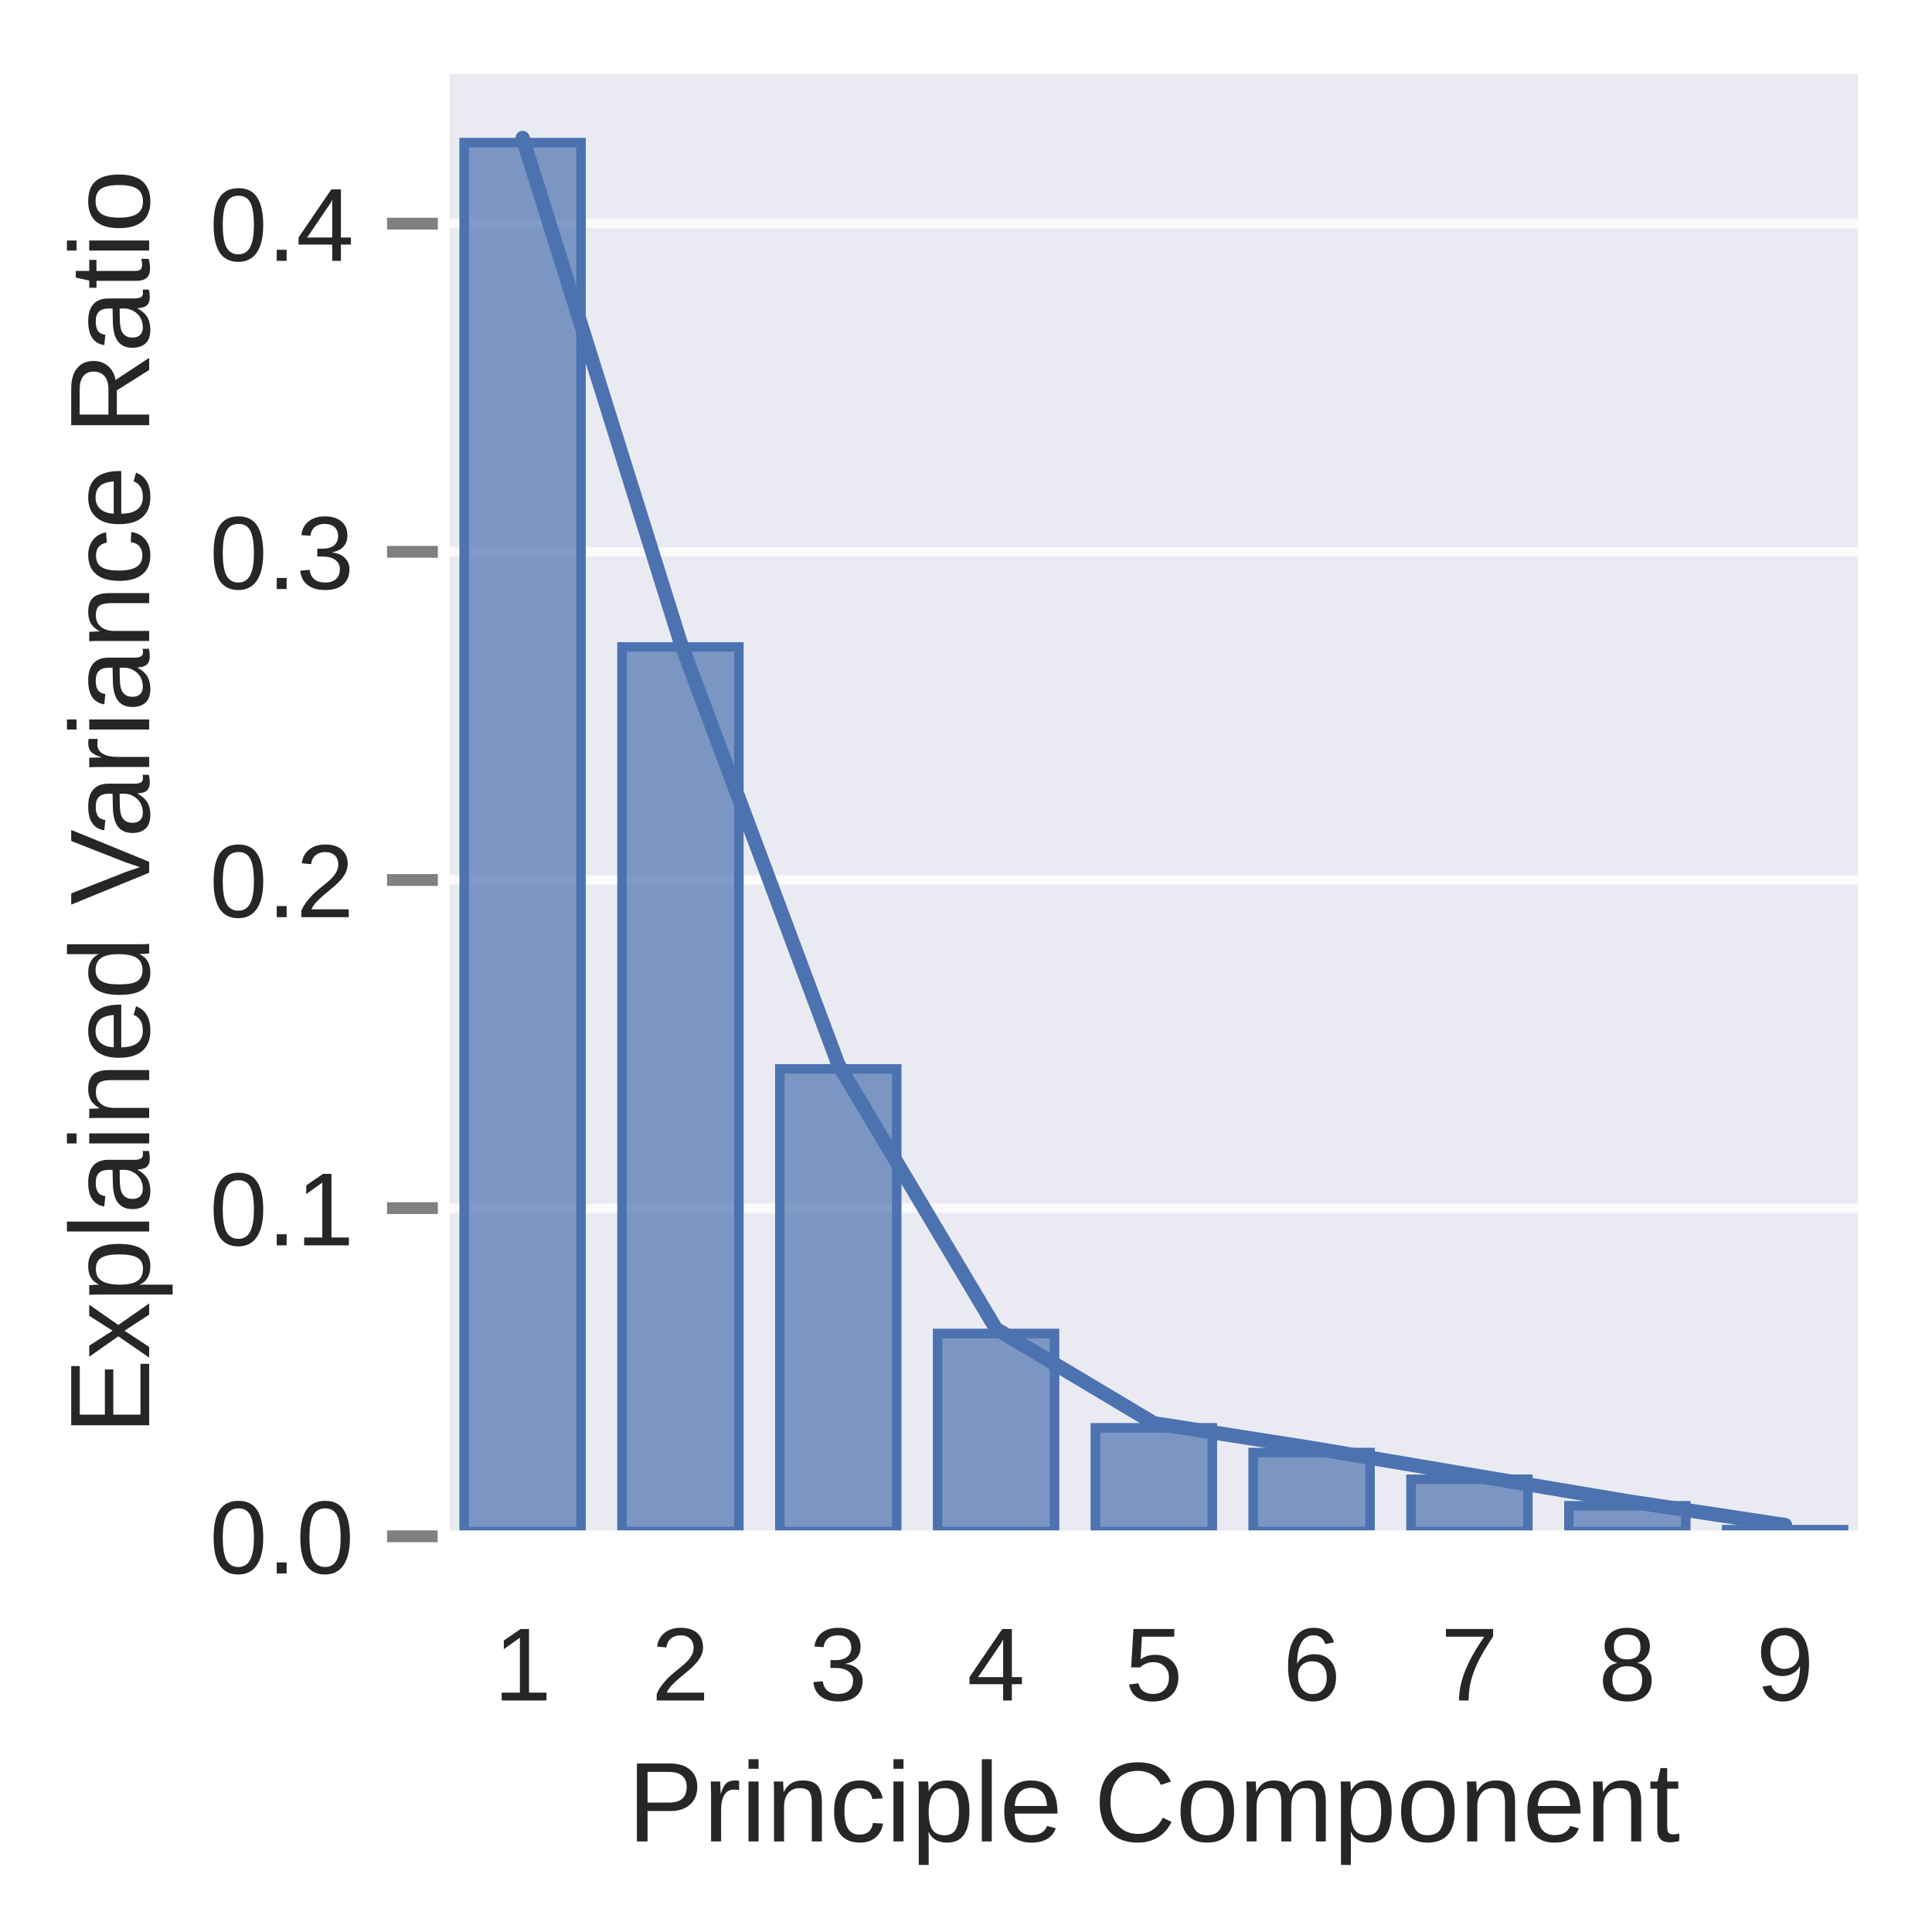
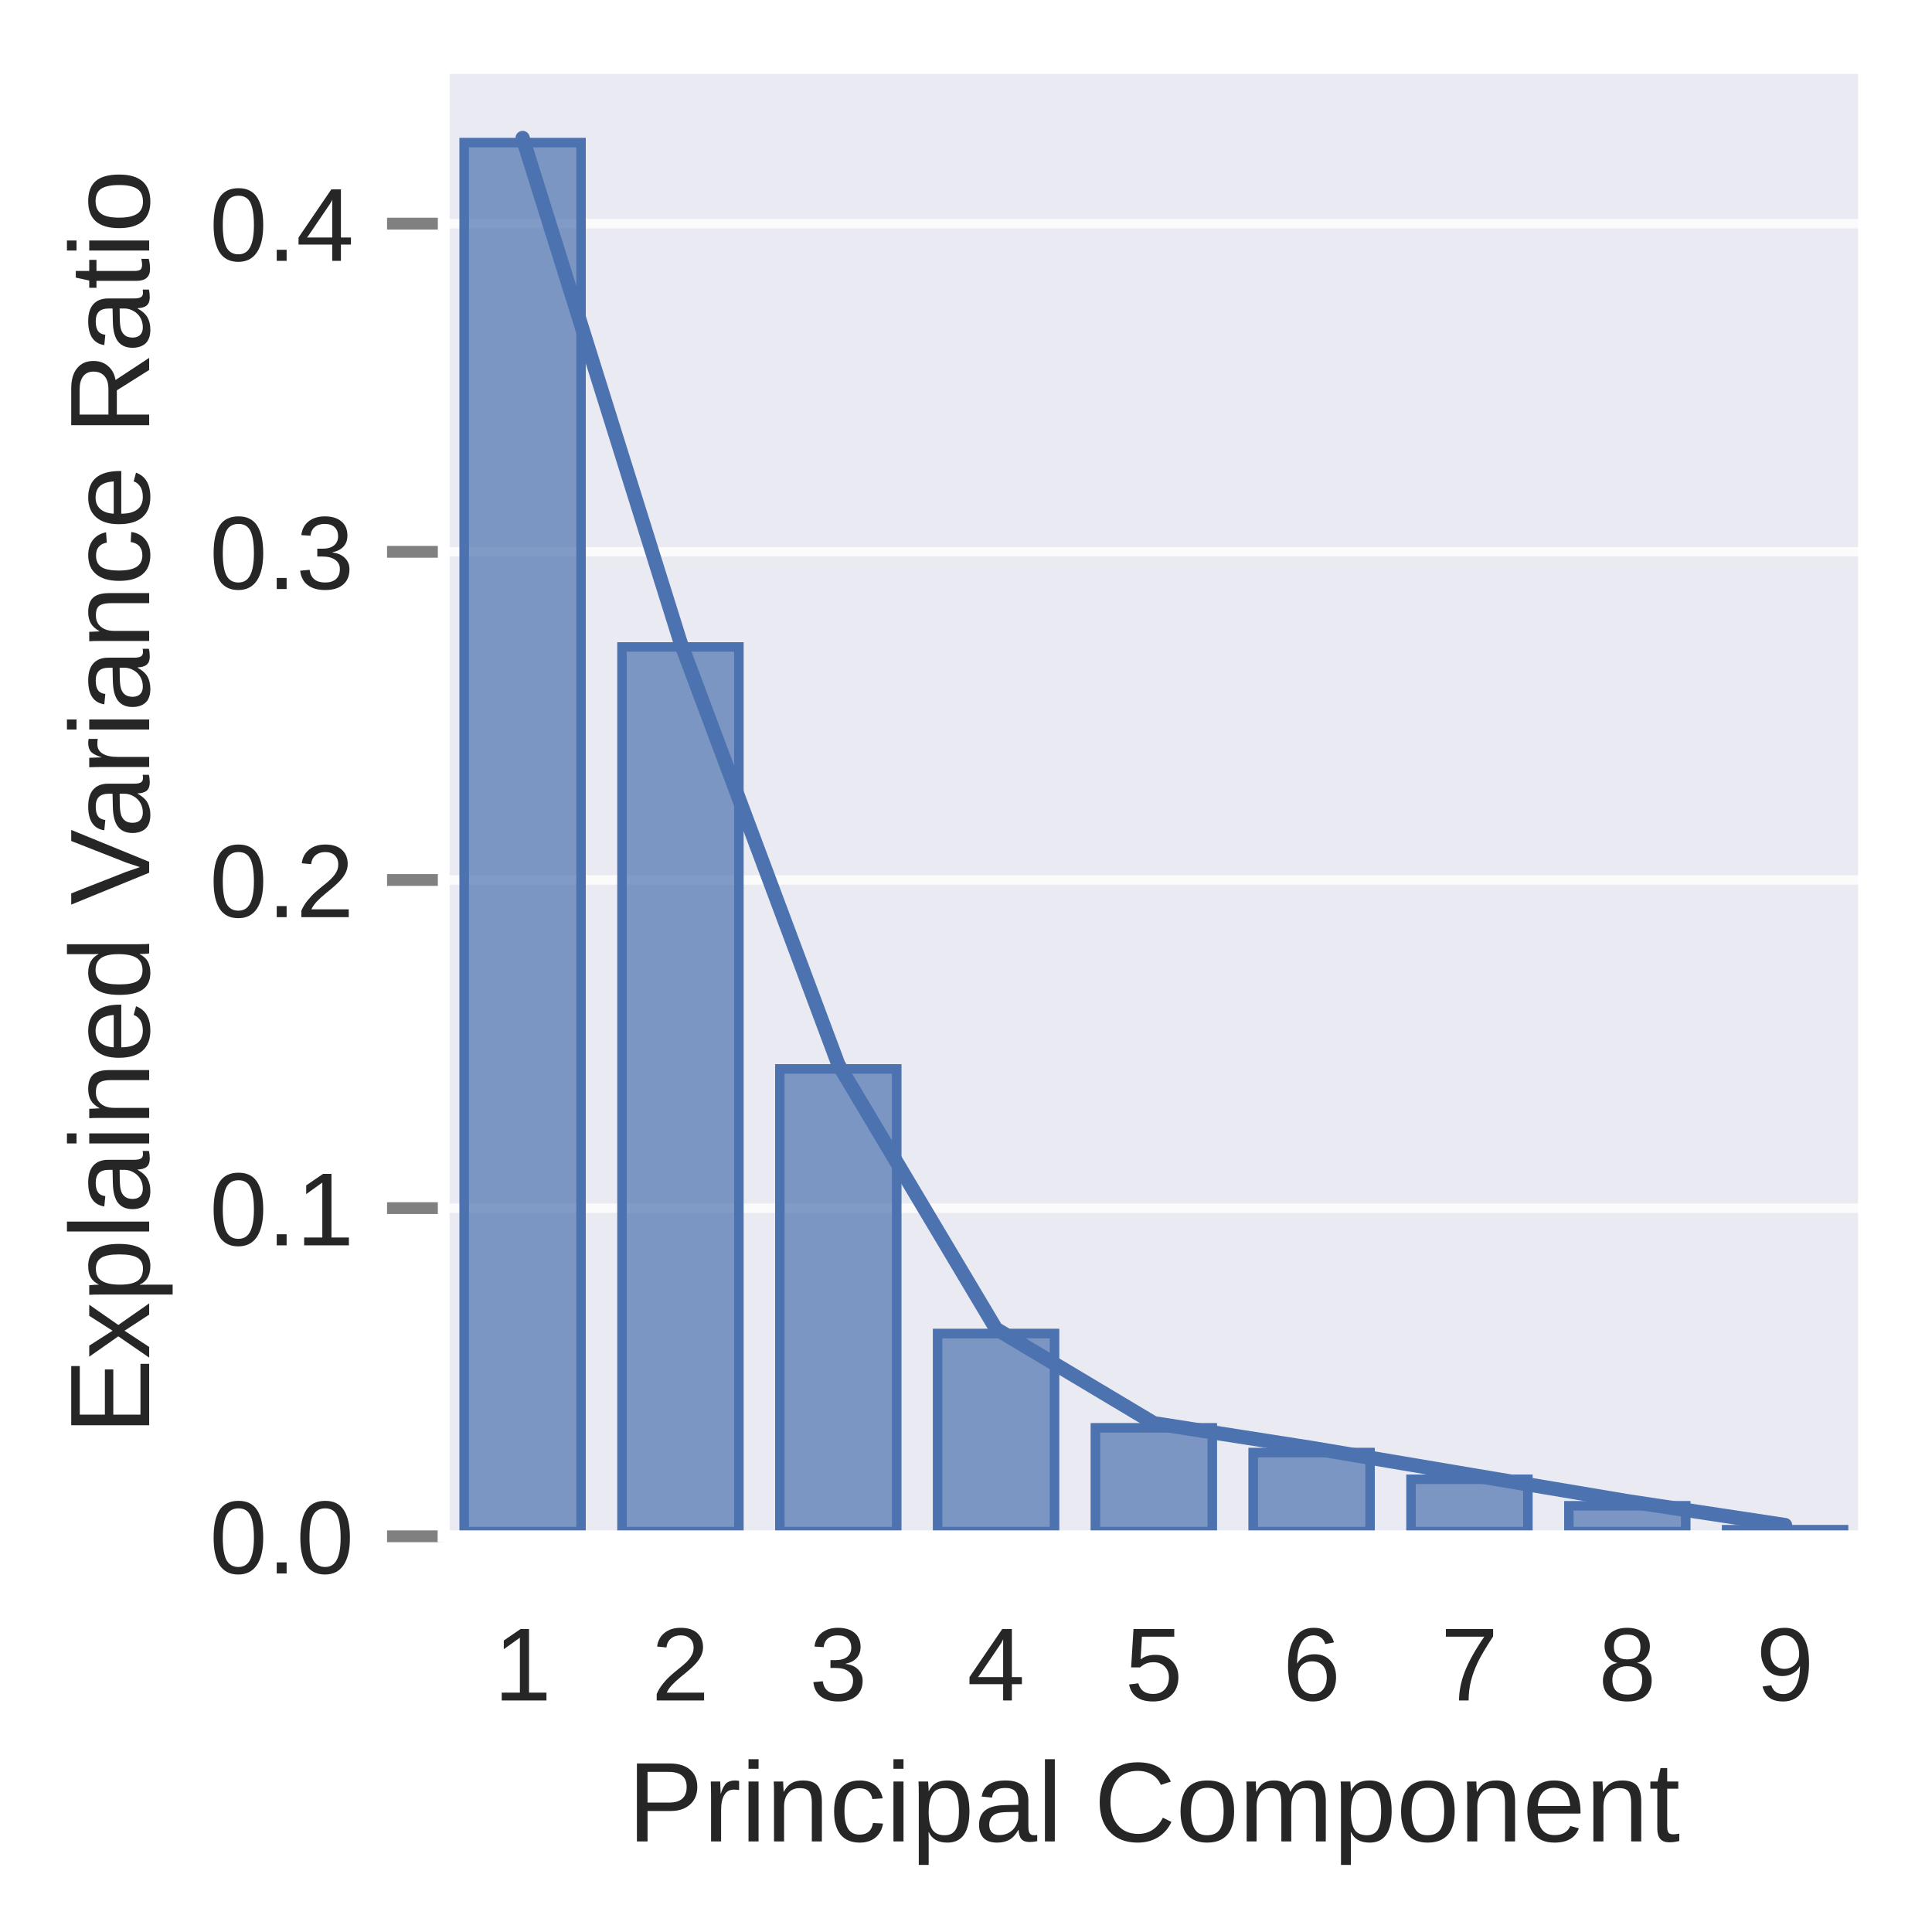
<svg xmlns="http://www.w3.org/2000/svg" xmlns:xlink="http://www.w3.org/1999/xlink" width="204.48pt" height="204.48pt" viewBox="0 0 204.48 204.48" version="1.1">
  <defs>
    <style type="text/css">*{stroke-linejoin: round; stroke-linecap: butt}</style>
  </defs>
  <g id="figure_1">
    <g id="patch_1">
      <path d="M 0 204.48  L 204.48 204.48  L 204.48 0  L 0 0  z " style="fill: #ffffff" />
    </g>
    <g id="axes_1">
      <g id="patch_2">
        <path d="M 46.964 162.6  L 197.28 162.6  L 197.28 7.2  L 46.964 7.2  z " style="fill: #eaeaf2" />
      </g>
      <g id="matplotlib.axis_1">
        <g id="xtick_1">
          <g id="text_1">
            <text style="fill: #262626; font: 11px 'Arial', 'DejaVu Sans', 'Liberation Sans', 'Bitstream Vera Sans', sans-serif; text-anchor: middle" x="55.315" y="179.973" transform="rotate(-0 55.31524 179.9731)">1</text>
          </g>
        </g>
        <g id="xtick_2">
          <g id="text_2">
            <text style="fill: #262626; font: 11px 'Arial', 'DejaVu Sans', 'Liberation Sans', 'Bitstream Vera Sans', sans-serif; text-anchor: middle" x="72.017" y="179.973" transform="rotate(-0 72.01698 179.9731)">2</text>
          </g>
        </g>
        <g id="xtick_3">
          <g id="text_3">
            <text style="fill: #262626; font: 11px 'Arial', 'DejaVu Sans', 'Liberation Sans', 'Bitstream Vera Sans', sans-serif; text-anchor: middle" x="88.719" y="179.973" transform="rotate(-0 88.71872 179.9731)">3</text>
          </g>
        </g>
        <g id="xtick_4">
          <g id="text_4">
            <text style="fill: #262626; font: 11px 'Arial', 'DejaVu Sans', 'Liberation Sans', 'Bitstream Vera Sans', sans-serif; text-anchor: middle" x="105.42" y="179.973" transform="rotate(-0 105.4205 179.9731)">4</text>
          </g>
        </g>
        <g id="xtick_5">
          <g id="text_5">
            <text style="fill: #262626; font: 11px 'Arial', 'DejaVu Sans', 'Liberation Sans', 'Bitstream Vera Sans', sans-serif; text-anchor: middle" x="122.122" y="179.973" transform="rotate(-0 122.1222 179.9731)">5</text>
          </g>
        </g>
        <g id="xtick_6">
          <g id="text_6">
            <text style="fill: #262626; font: 11px 'Arial', 'DejaVu Sans', 'Liberation Sans', 'Bitstream Vera Sans', sans-serif; text-anchor: middle" x="138.824" y="179.973" transform="rotate(-0 138.8239 179.9731)">6</text>
          </g>
        </g>
        <g id="xtick_7">
          <g id="text_7">
            <text style="fill: #262626; font: 11px 'Arial', 'DejaVu Sans', 'Liberation Sans', 'Bitstream Vera Sans', sans-serif; text-anchor: middle" x="155.526" y="179.973" transform="rotate(-0 155.5257 179.9731)">7</text>
          </g>
        </g>
        <g id="xtick_8">
          <g id="text_8">
            <text style="fill: #262626; font: 11px 'Arial', 'DejaVu Sans', 'Liberation Sans', 'Bitstream Vera Sans', sans-serif; text-anchor: middle" x="172.227" y="179.973" transform="rotate(-0 172.2274 179.9731)">8</text>
          </g>
        </g>
        <g id="xtick_9">
          <g id="text_9">
            <text style="fill: #262626; font: 11px 'Arial', 'DejaVu Sans', 'Liberation Sans', 'Bitstream Vera Sans', sans-serif; text-anchor: middle" x="188.929" y="179.973" transform="rotate(-0 188.9291 179.9731)">9</text>
          </g>
        </g>
        <g id="text_10">
-           <text style="fill: #262626; font: 12px 'Arial', 'DejaVu Sans', 'Liberation Sans', 'Bitstream Vera Sans', sans-serif; text-anchor: middle" x="122.122" y="194.895" transform="rotate(-0 122.1222 194.895)">Principle Component</text>
+           <text style="fill: #262626; font: 12px 'Arial', 'DejaVu Sans', 'Liberation Sans', 'Bitstream Vera Sans', sans-serif; text-anchor: middle" x="122.122" y="194.895" transform="rotate(-0 122.1222 194.895)">Principal Component</text>
        </g>
      </g>
      <g id="matplotlib.axis_2">
        <g id="ytick_1">
          <g id="line2d_1">
-             <path d="M 46.964 162.6  L 197.28 162.6  " clip-path="url(#pf5583936b8)" style="fill: none; stroke: #ffffff; stroke-opacity: 0.8; stroke-linecap: round" />
+             <path d="M 46.964 162.6  L 197.28 162.6  " clip-path="url(#pfdea6b9247)" style="fill: none; stroke: #ffffff; stroke-opacity: 0.8; stroke-linecap: round" />
          </g>
          <g id="line2d_2">
            <defs>
-               <path id="m126b2521ea" d="M 0 0  L -6 0  " style="stroke: #808080; stroke-width: 1.25" />
+               <path id="m1977d16545" d="M 0 0  L -6 0  " style="stroke: #808080; stroke-width: 1.25" />
            </defs>
            <g>
-               <use xlink:href="#m126b2521ea" x="46.964" y="162.6" style="fill: #808080; stroke: #808080; stroke-width: 1.25" />
+               <use xlink:href="#m1977d16545" x="46.964" y="162.6" style="fill: #808080; stroke: #808080; stroke-width: 1.25" />
            </g>
          </g>
          <g id="text_11">
            <text style="fill: #262626; font: 11px 'Arial', 'DejaVu Sans', 'Liberation Sans', 'Bitstream Vera Sans', sans-serif; text-anchor: end" x="37.464" y="166.536" transform="rotate(-0 37.46437 166.5363)">0.0</text>
          </g>
        </g>
        <g id="ytick_2">
          <g id="line2d_3">
-             <path d="M 46.964 127.867  L 197.28 127.867  " clip-path="url(#pf5583936b8)" style="fill: none; stroke: #ffffff; stroke-opacity: 0.8; stroke-linecap: round" />
+             <path d="M 46.964 127.867  L 197.28 127.867  " clip-path="url(#pfdea6b9247)" style="fill: none; stroke: #ffffff; stroke-opacity: 0.8; stroke-linecap: round" />
          </g>
          <g id="line2d_4">
            <g>
-               <use xlink:href="#m126b2521ea" x="46.964" y="127.867" style="fill: #808080; stroke: #808080; stroke-width: 1.25" />
+               <use xlink:href="#m1977d16545" x="46.964" y="127.867" style="fill: #808080; stroke: #808080; stroke-width: 1.25" />
            </g>
          </g>
          <g id="text_12">
            <text style="fill: #262626; font: 11px 'Arial', 'DejaVu Sans', 'Liberation Sans', 'Bitstream Vera Sans', sans-serif; text-anchor: end" x="37.464" y="131.804" transform="rotate(-0 37.46437 131.8042)">0.1</text>
          </g>
        </g>
        <g id="ytick_3">
          <g id="line2d_5">
-             <path d="M 46.964 93.135  L 197.28 93.135  " clip-path="url(#pf5583936b8)" style="fill: none; stroke: #ffffff; stroke-opacity: 0.8; stroke-linecap: round" />
+             <path d="M 46.964 93.135  L 197.28 93.135  " clip-path="url(#pfdea6b9247)" style="fill: none; stroke: #ffffff; stroke-opacity: 0.8; stroke-linecap: round" />
          </g>
          <g id="line2d_6">
            <g>
-               <use xlink:href="#m126b2521ea" x="46.964" y="93.135" style="fill: #808080; stroke: #808080; stroke-width: 1.25" />
+               <use xlink:href="#m1977d16545" x="46.964" y="93.135" style="fill: #808080; stroke: #808080; stroke-width: 1.25" />
            </g>
          </g>
          <g id="text_13">
            <text style="fill: #262626; font: 11px 'Arial', 'DejaVu Sans', 'Liberation Sans', 'Bitstream Vera Sans', sans-serif; text-anchor: end" x="37.464" y="97.072" transform="rotate(-0 37.46437 97.07215)">0.2</text>
          </g>
        </g>
        <g id="ytick_4">
          <g id="line2d_7">
-             <path d="M 46.964 58.403  L 197.28 58.403  " clip-path="url(#pf5583936b8)" style="fill: none; stroke: #ffffff; stroke-opacity: 0.8; stroke-linecap: round" />
+             <path d="M 46.964 58.403  L 197.28 58.403  " clip-path="url(#pfdea6b9247)" style="fill: none; stroke: #ffffff; stroke-opacity: 0.8; stroke-linecap: round" />
          </g>
          <g id="line2d_8">
            <g>
-               <use xlink:href="#m126b2521ea" x="46.964" y="58.403" style="fill: #808080; stroke: #808080; stroke-width: 1.25" />
+               <use xlink:href="#m1977d16545" x="46.964" y="58.403" style="fill: #808080; stroke: #808080; stroke-width: 1.25" />
            </g>
          </g>
          <g id="text_14">
            <text style="fill: #262626; font: 11px 'Arial', 'DejaVu Sans', 'Liberation Sans', 'Bitstream Vera Sans', sans-serif; text-anchor: end" x="37.464" y="62.34" transform="rotate(-0 37.46437 62.34007)">0.3</text>
          </g>
        </g>
        <g id="ytick_5">
          <g id="line2d_9">
-             <path d="M 46.964 23.671  L 197.28 23.671  " clip-path="url(#pf5583936b8)" style="fill: none; stroke: #ffffff; stroke-opacity: 0.8; stroke-linecap: round" />
+             <path d="M 46.964 23.671  L 197.28 23.671  " clip-path="url(#pfdea6b9247)" style="fill: none; stroke: #ffffff; stroke-opacity: 0.8; stroke-linecap: round" />
          </g>
          <g id="line2d_10">
            <g>
-               <use xlink:href="#m126b2521ea" x="46.964" y="23.671" style="fill: #808080; stroke: #808080; stroke-width: 1.25" />
+               <use xlink:href="#m1977d16545" x="46.964" y="23.671" style="fill: #808080; stroke: #808080; stroke-width: 1.25" />
            </g>
          </g>
          <g id="text_15">
            <text style="fill: #262626; font: 11px 'Arial', 'DejaVu Sans', 'Liberation Sans', 'Bitstream Vera Sans', sans-serif; text-anchor: end" x="37.464" y="27.608" transform="rotate(-0 37.46437 27.60798)">0.4</text>
          </g>
        </g>
        <g id="text_16">
          <text style="fill: #262626; font: 12px 'Arial', 'DejaVu Sans', 'Liberation Sans', 'Bitstream Vera Sans', sans-serif; text-anchor: middle" x="15.789" y="84.9" transform="rotate(-90 15.78937 84.89977)">Explained Variance Ratio</text>
        </g>
      </g>
      <g id="patch_3">
-         <path d="M 48.635 162.6  L 61.996 162.6  L 61.996 14.6  L 48.635 14.6  z " clip-path="url(#pdd12015d89)" style="fill: #4c72b0; fill-opacity: 0.7; stroke: #4c72b0; stroke-width: 2; stroke-linejoin: miter" />
+         <path d="M 48.635 162.6  L 61.996 162.6  L 61.996 14.6  L 48.635 14.6  z " clip-path="url(#p75aef88377)" style="fill: #4c72b0; fill-opacity: 0.7; stroke: #4c72b0; stroke-width: 2; stroke-linejoin: miter" />
      </g>
      <g id="patch_4">
-         <path d="M 65.336 162.6  L 78.698 162.6  L 78.698 67.975  L 65.336 67.975  z " clip-path="url(#p75f645e6bd)" style="fill: #4c72b0; fill-opacity: 0.7; stroke: #4c72b0; stroke-width: 2; stroke-linejoin: miter" />
+         <path d="M 65.336 162.6  L 78.698 162.6  L 78.698 67.975  L 65.336 67.975  z " clip-path="url(#pe3d30fbaa9)" style="fill: #4c72b0; fill-opacity: 0.7; stroke: #4c72b0; stroke-width: 2; stroke-linejoin: miter" />
      </g>
      <g id="patch_5">
-         <path d="M 82.038 162.6  L 95.399 162.6  L 95.399 112.635  L 82.038 112.635  z " clip-path="url(#p0c7f642d01)" style="fill: #4c72b0; fill-opacity: 0.7; stroke: #4c72b0; stroke-width: 2; stroke-linejoin: miter" />
+         <path d="M 82.038 162.6  L 95.399 162.6  L 95.399 112.635  L 82.038 112.635  z " clip-path="url(#p3db1f8e116)" style="fill: #4c72b0; fill-opacity: 0.7; stroke: #4c72b0; stroke-width: 2; stroke-linejoin: miter" />
      </g>
      <g id="patch_6">
-         <path d="M 98.74 162.6  L 112.101 162.6  L 112.101 140.646  L 98.74 140.646  z " clip-path="url(#p216a455a22)" style="fill: #4c72b0; fill-opacity: 0.7; stroke: #4c72b0; stroke-width: 2; stroke-linejoin: miter" />
+         <path d="M 98.74 162.6  L 112.101 162.6  L 112.101 140.646  L 98.74 140.646  z " clip-path="url(#p6257ec9804)" style="fill: #4c72b0; fill-opacity: 0.7; stroke: #4c72b0; stroke-width: 2; stroke-linejoin: miter" />
      </g>
      <g id="patch_7">
-         <path d="M 115.441 162.6  L 128.803 162.6  L 128.803 150.626  L 115.441 150.626  z " clip-path="url(#pe3c58669a2)" style="fill: #4c72b0; fill-opacity: 0.7; stroke: #4c72b0; stroke-width: 2; stroke-linejoin: miter" />
+         <path d="M 115.441 162.6  L 128.803 162.6  L 128.803 150.626  L 115.441 150.626  z " clip-path="url(#p4e9761a563)" style="fill: #4c72b0; fill-opacity: 0.7; stroke: #4c72b0; stroke-width: 2; stroke-linejoin: miter" />
      </g>
      <g id="patch_8">
-         <path d="M 132.143 162.6  L 145.505 162.6  L 145.505 153.243  L 132.143 153.243  z " clip-path="url(#p1b3f441482)" style="fill: #4c72b0; fill-opacity: 0.7; stroke: #4c72b0; stroke-width: 2; stroke-linejoin: miter" />
+         <path d="M 132.143 162.6  L 145.505 162.6  L 145.505 153.243  L 132.143 153.243  z " clip-path="url(#p6bfcfa4b0d)" style="fill: #4c72b0; fill-opacity: 0.7; stroke: #4c72b0; stroke-width: 2; stroke-linejoin: miter" />
      </g>
      <g id="patch_9">
-         <path d="M 148.845 162.6  L 162.206 162.6  L 162.206 156.067  L 148.845 156.067  z " clip-path="url(#pbac33f3a8d)" style="fill: #4c72b0; fill-opacity: 0.7; stroke: #4c72b0; stroke-width: 2; stroke-linejoin: miter" />
+         <path d="M 148.845 162.6  L 162.206 162.6  L 162.206 156.067  L 148.845 156.067  z " clip-path="url(#p20609f19af)" style="fill: #4c72b0; fill-opacity: 0.7; stroke: #4c72b0; stroke-width: 2; stroke-linejoin: miter" />
      </g>
      <g id="patch_10">
-         <path d="M 165.547 162.6  L 178.908 162.6  L 178.908 158.877  L 165.547 158.877  z " clip-path="url(#p69c2380c7c)" style="fill: #4c72b0; fill-opacity: 0.7; stroke: #4c72b0; stroke-width: 2; stroke-linejoin: miter" />
+         <path d="M 165.547 162.6  L 178.908 162.6  L 178.908 158.877  L 165.547 158.877  z " clip-path="url(#p3745a1d269)" style="fill: #4c72b0; fill-opacity: 0.7; stroke: #4c72b0; stroke-width: 2; stroke-linejoin: miter" />
      </g>
      <g id="patch_11">
-         <path d="M 182.248 162.6  L 195.61 162.6  L 195.61 161.406  L 182.248 161.406  z " clip-path="url(#p9c47092248)" style="fill: #4c72b0; fill-opacity: 0.7; stroke: #4c72b0; stroke-width: 2; stroke-linejoin: miter" />
+         <path d="M 182.248 162.6  L 195.61 162.6  L 195.61 161.406  L 182.248 161.406  z " clip-path="url(#p2347d18b1a)" style="fill: #4c72b0; fill-opacity: 0.7; stroke: #4c72b0; stroke-width: 2; stroke-linejoin: miter" />
      </g>
      <g id="line2d_11">
-         <path d="M 55.315 14.6  L 72.017 67.975  L 88.719 112.635  L 105.42 140.646  L 122.122 150.626  L 138.824 153.243  L 155.526 156.067  L 172.227 158.877  L 188.929 161.406  " clip-path="url(#pf5583936b8)" style="fill: none; stroke: #4c72b0; stroke-width: 1.5; stroke-linecap: round" />
+         <path d="M 55.315 14.6  L 72.017 67.975  L 88.719 112.635  L 105.42 140.646  L 122.122 150.626  L 138.824 153.243  L 155.526 156.067  L 172.227 158.877  L 188.929 161.406  " clip-path="url(#pfdea6b9247)" style="fill: none; stroke: #4c72b0; stroke-width: 1.5; stroke-linecap: round" />
      </g>
      <g id="patch_12">
        <path d="M 46.964 162.6  L 46.964 7.2  " style="fill: none; stroke: #ffffff; stroke-width: 1.25; stroke-linejoin: miter; stroke-linecap: square" />
      </g>
      <g id="patch_13">
        <path d="M 197.28 162.6  L 197.28 7.2  " style="fill: none; stroke: #ffffff; stroke-width: 1.25; stroke-linejoin: miter; stroke-linecap: square" />
      </g>
      <g id="patch_14">
        <path d="M 46.964 162.6  L 197.28 162.6  " style="fill: none; stroke: #ffffff; stroke-width: 1.25; stroke-linejoin: miter; stroke-linecap: square" />
      </g>
      <g id="patch_15">
        <path d="M 46.964 7.2  L 197.28 7.2  " style="fill: none; stroke: #ffffff; stroke-width: 1.25; stroke-linejoin: miter; stroke-linecap: square" />
      </g>
    </g>
  </g>
  <defs>
-     <clipPath id="pf5583936b8">
+     <clipPath id="pfdea6b9247">
      <rect x="46.964" y="7.2" width="150.316" height="155.4" />
    </clipPath>
-     <clipPath id="pdd12015d89">
+     <clipPath id="p75aef88377">
      <path d="M 48.635 162.6  L 61.996 162.6  L 61.996 14.6  L 48.635 14.6  z " />
    </clipPath>
-     <clipPath id="p75f645e6bd">
+     <clipPath id="pe3d30fbaa9">
      <path d="M 65.336 162.6  L 78.698 162.6  L 78.698 67.975  L 65.336 67.975  z " />
    </clipPath>
-     <clipPath id="p0c7f642d01">
+     <clipPath id="p3db1f8e116">
      <path d="M 82.038 162.6  L 95.399 162.6  L 95.399 112.635  L 82.038 112.635  z " />
    </clipPath>
-     <clipPath id="p216a455a22">
+     <clipPath id="p6257ec9804">
      <path d="M 98.74 162.6  L 112.101 162.6  L 112.101 140.646  L 98.74 140.646  z " />
    </clipPath>
-     <clipPath id="pe3c58669a2">
+     <clipPath id="p4e9761a563">
      <path d="M 115.441 162.6  L 128.803 162.6  L 128.803 150.626  L 115.441 150.626  z " />
    </clipPath>
-     <clipPath id="p1b3f441482">
+     <clipPath id="p6bfcfa4b0d">
      <path d="M 132.143 162.6  L 145.505 162.6  L 145.505 153.243  L 132.143 153.243  z " />
    </clipPath>
-     <clipPath id="pbac33f3a8d">
+     <clipPath id="p20609f19af">
      <path d="M 148.845 162.6  L 162.206 162.6  L 162.206 156.067  L 148.845 156.067  z " />
    </clipPath>
-     <clipPath id="p69c2380c7c">
+     <clipPath id="p3745a1d269">
      <path d="M 165.547 162.6  L 178.908 162.6  L 178.908 158.877  L 165.547 158.877  z " />
    </clipPath>
-     <clipPath id="p9c47092248">
+     <clipPath id="p2347d18b1a">
      <path d="M 182.248 162.6  L 195.61 162.6  L 195.61 161.406  L 182.248 161.406  z " />
    </clipPath>
  </defs>
</svg>
